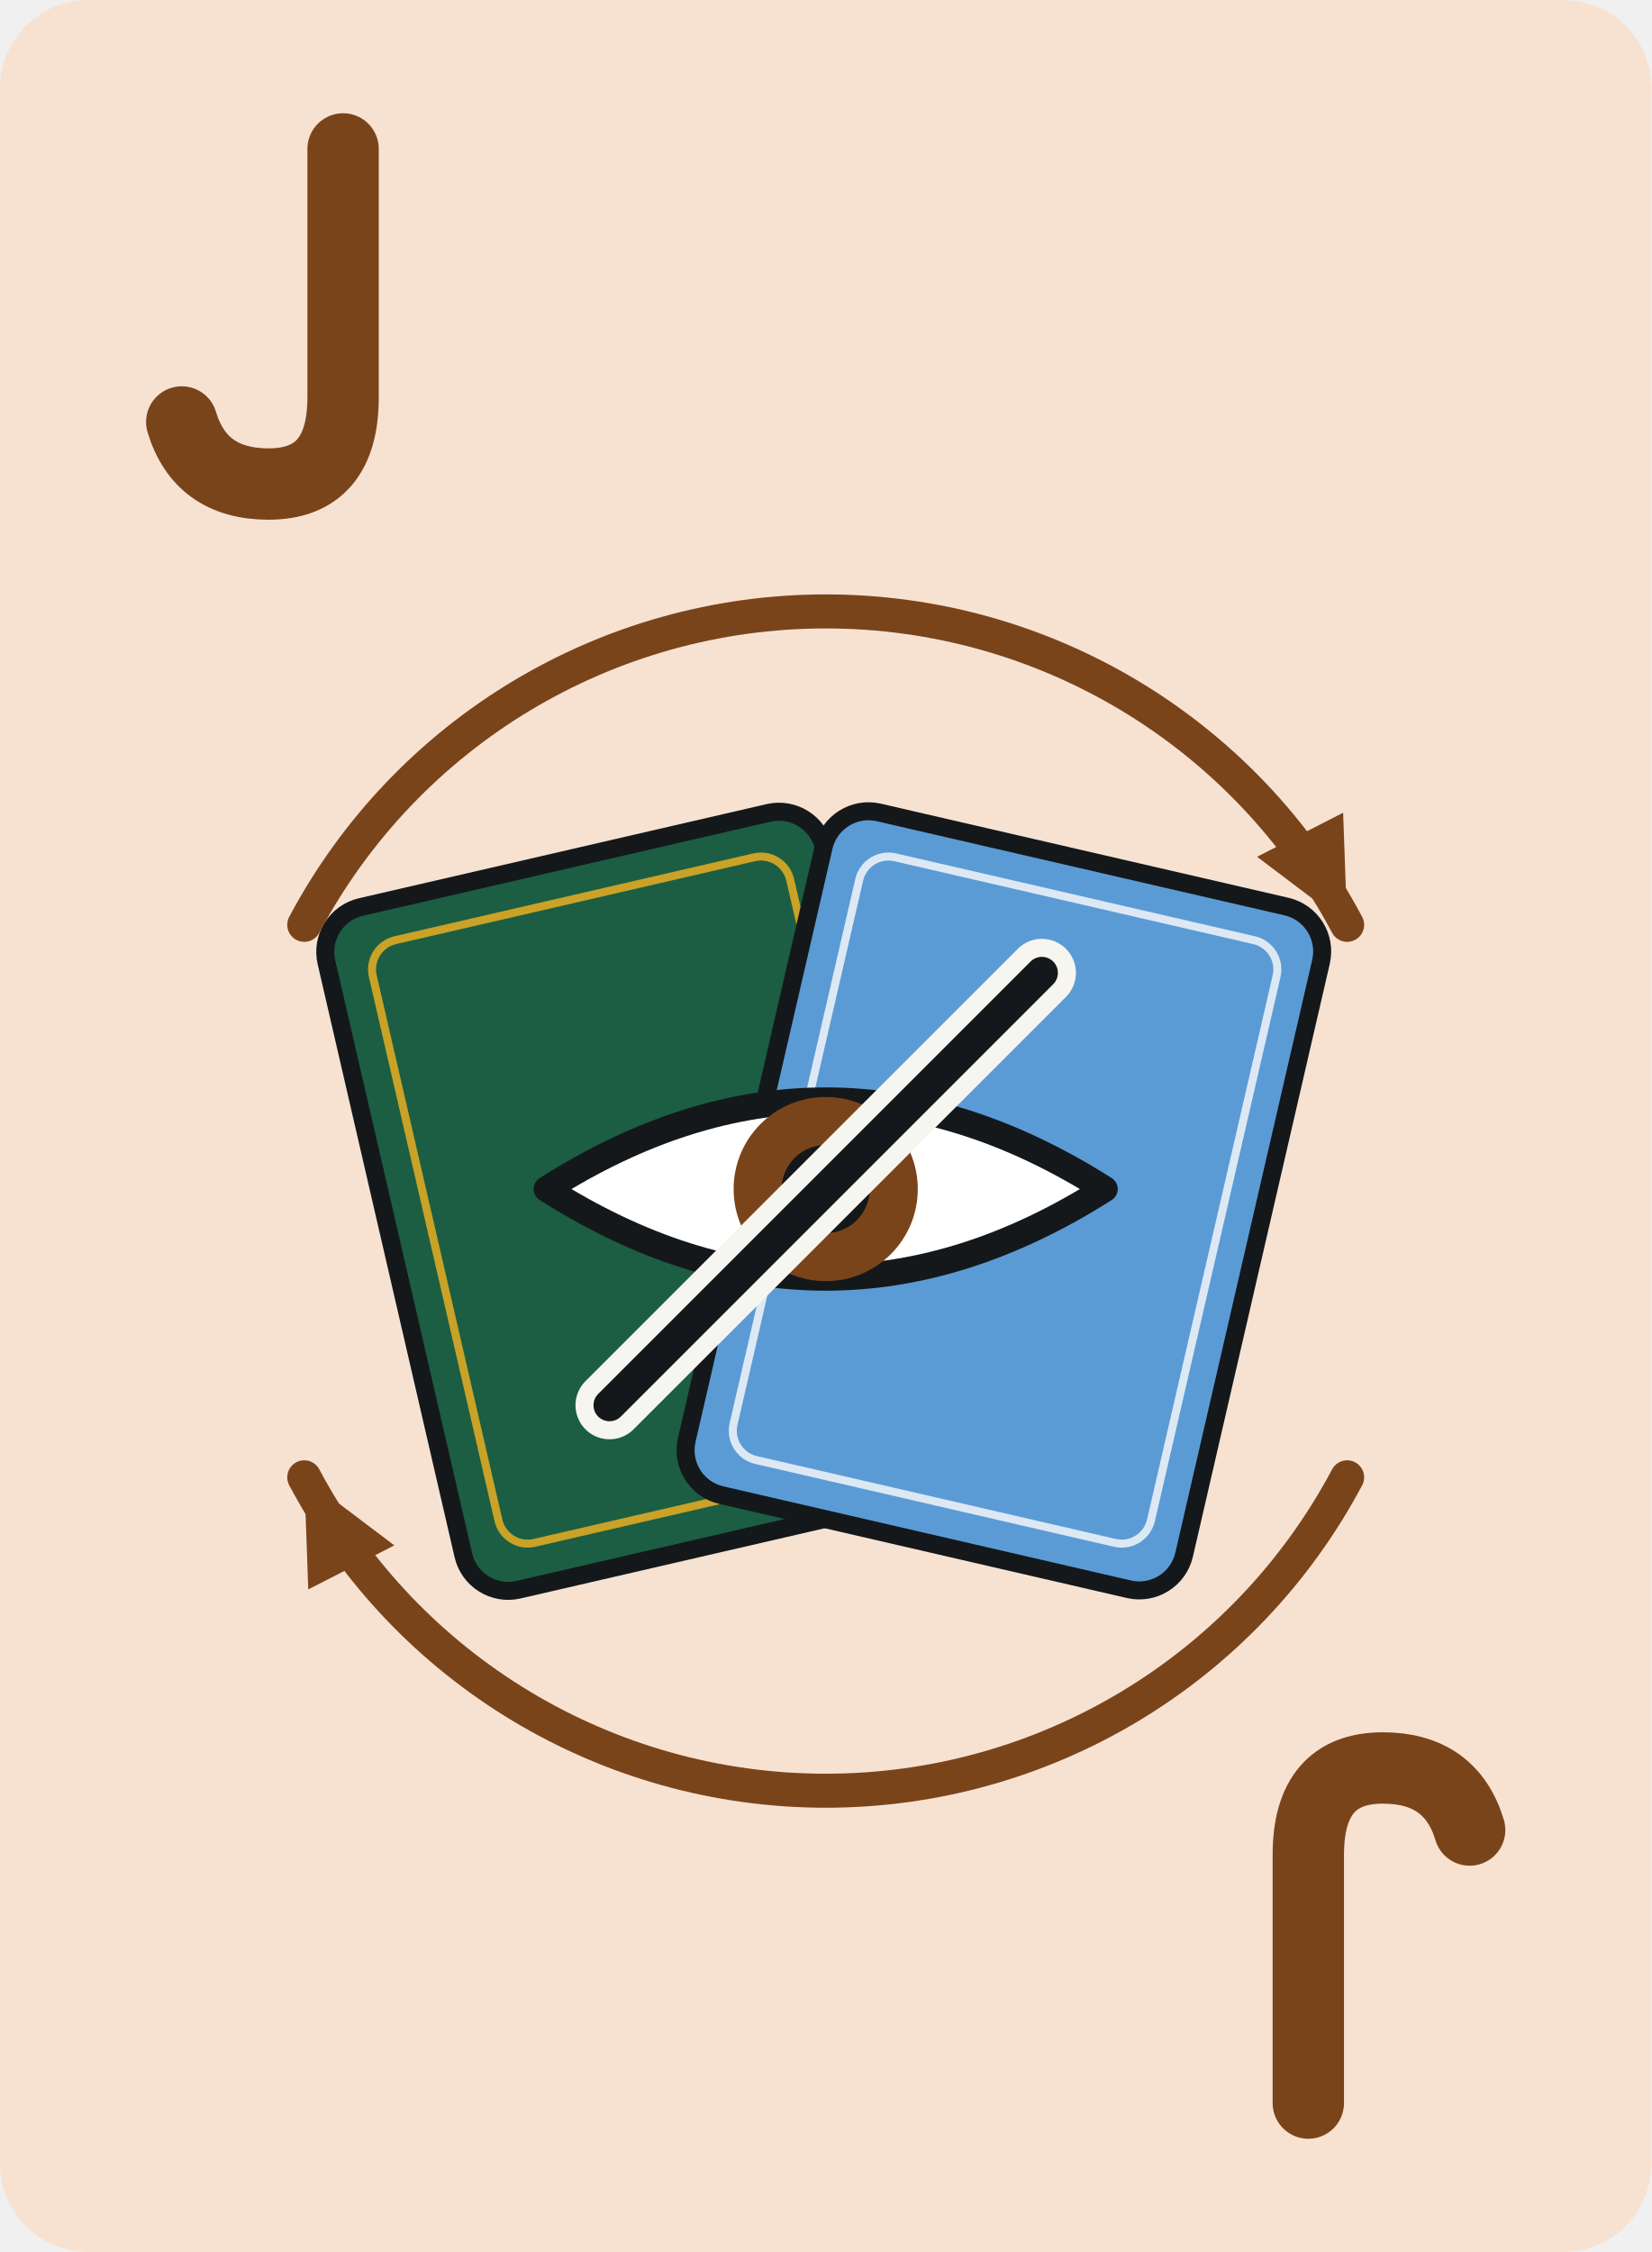
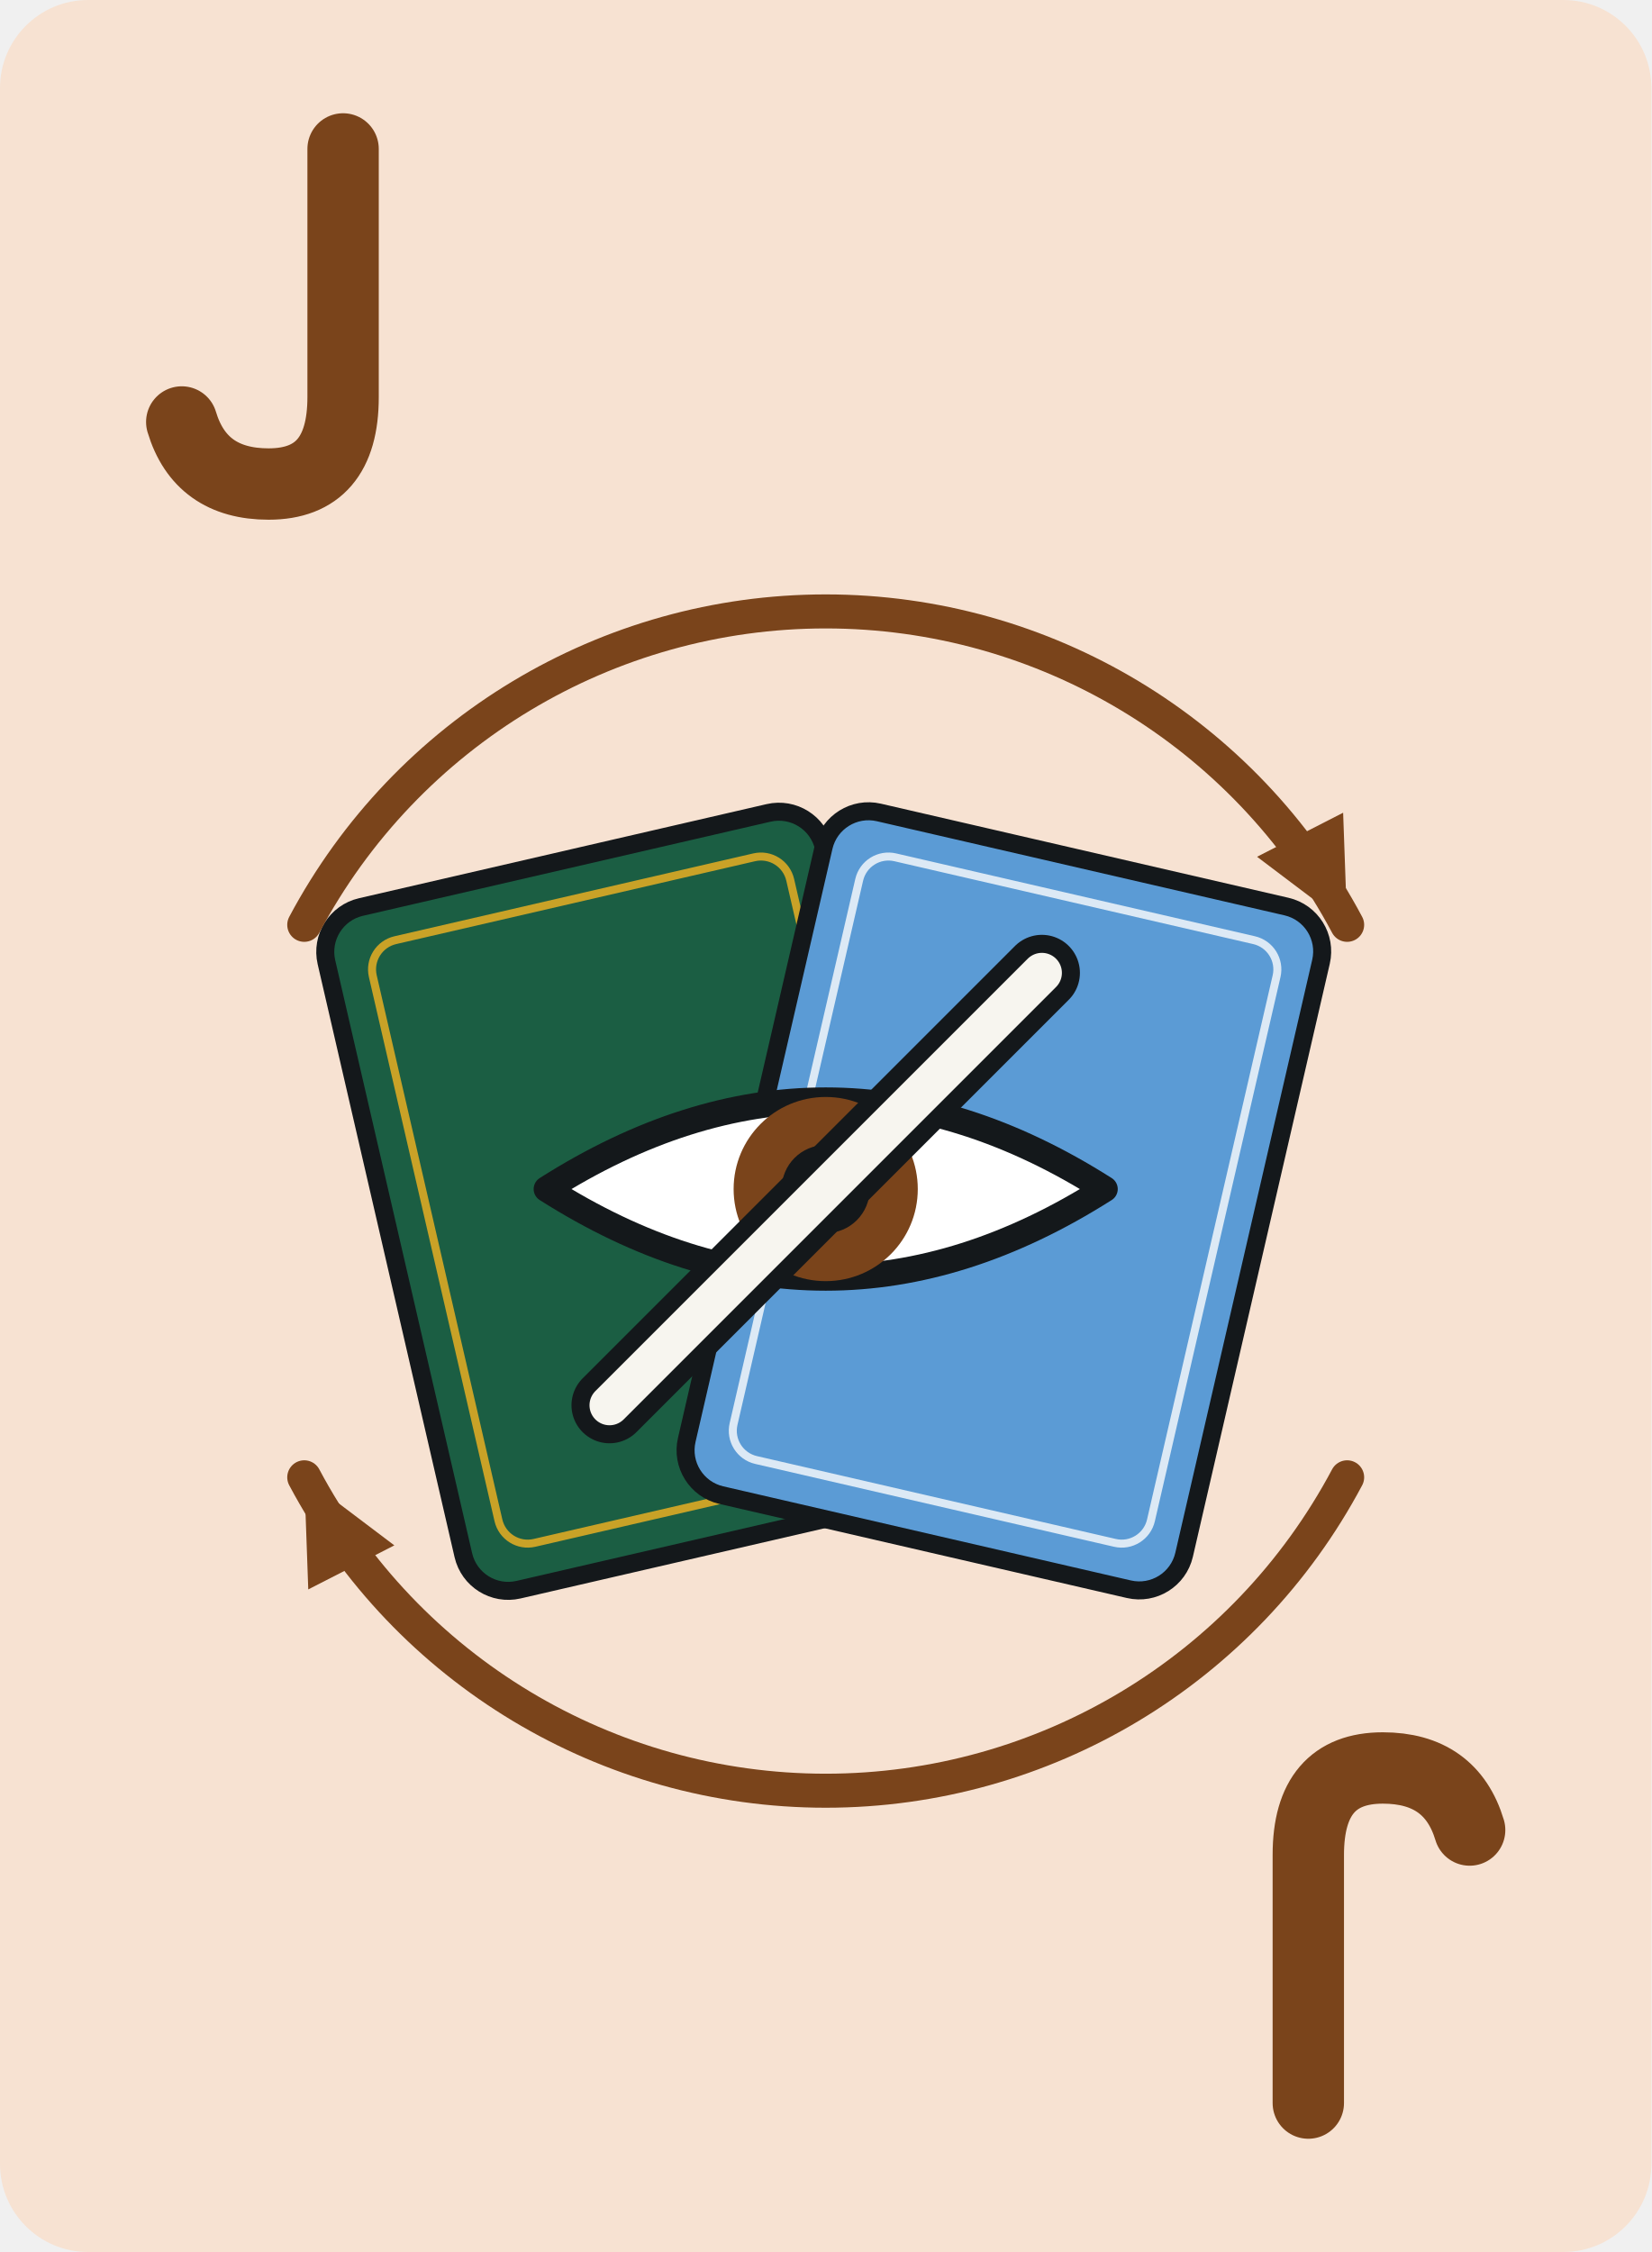
<svg xmlns="http://www.w3.org/2000/svg" viewBox="0 0 825 1125">
  <rect width="825" height="1125" rx="44" fill="#F7E2D2" />
  <g transform="translate(66 62) scale(1.55)">
    <path d="M68 8 L68 88 Q68 116 44 116 Q22 116 16 96" fill="none" stroke="#7A441B" stroke-width="23" stroke-linecap="round" stroke-linejoin="round" />
  </g>
  <g transform="rotate(180 412.5 562.5)">
    <g transform="translate(66 62) scale(1.55)">
      <path d="M68 8 L68 88 Q68 116 44 116 Q22 116 16 96" fill="none" stroke="#7A441B" stroke-width="23" stroke-linecap="round" stroke-linejoin="round" />
    </g>
  </g>
  <g transform="rotate(-13 322 600)">
    <rect x="194" y="425" width="255" height="350" rx="23" fill="#1B5E43" stroke="#14181B" stroke-width="9" />
    <rect x="215" y="445" width="214" height="309" rx="15" fill="none" stroke="#C9A227" stroke-width="4" />
  </g>
  <g transform="rotate(13 502 600)">
    <rect x="374" y="425" width="255" height="350" rx="23" fill="#5B9BD5" stroke="#14181B" stroke-width="9" />
    <rect x="395" y="445" width="214" height="309" rx="15" fill="none" stroke="#DCE9F5" stroke-width="4" />
  </g>
  <path d="M 273.1,594 Q 412.5,505.44 551.9,594 Q 412.5,682.56 273.1,594 Z" fill="#FFFFFF" stroke="#14181B" stroke-width="13" stroke-linejoin="round" />
  <circle cx="412.5" cy="594" r="46" fill="#7A441B" />
  <circle cx="412.5" cy="594" r="22" fill="#14181B" />
  <circle cx="426" cy="579" r="8" fill="#FFFFFF" />
-   <line x1="304.5" y1="702" x2="520.5" y2="486" stroke="#F7F5EF" stroke-width="34" stroke-linecap="round" />
-   <line x1="304.5" y1="702" x2="520.5" y2="486" stroke="#14181B" stroke-width="16" stroke-linecap="round" />
+   <line x1="304.5" y1="702" x2="520.5" y2="486" stroke="#14181B" stroke-width="38" stroke-linecap="round" />
+   <line x1="304.5" y1="702" x2="520.5" y2="486" stroke="#F7F5EF" stroke-width="20" stroke-linecap="round" />
  <path d="M 152,462 A 295 295 0 0 1 673,462" fill="none" stroke="#7A441B" stroke-width="17" stroke-linecap="round" />
  <polygon points="673,462 628,428 671,406" fill="#7A441B" />
  <path d="M 673,738 A 295 295 0 0 1 152,738" fill="none" stroke="#7A441B" stroke-width="17" stroke-linecap="round" />
  <polygon points="152,738 197,772 154,794" fill="#7A441B" />
</svg>
